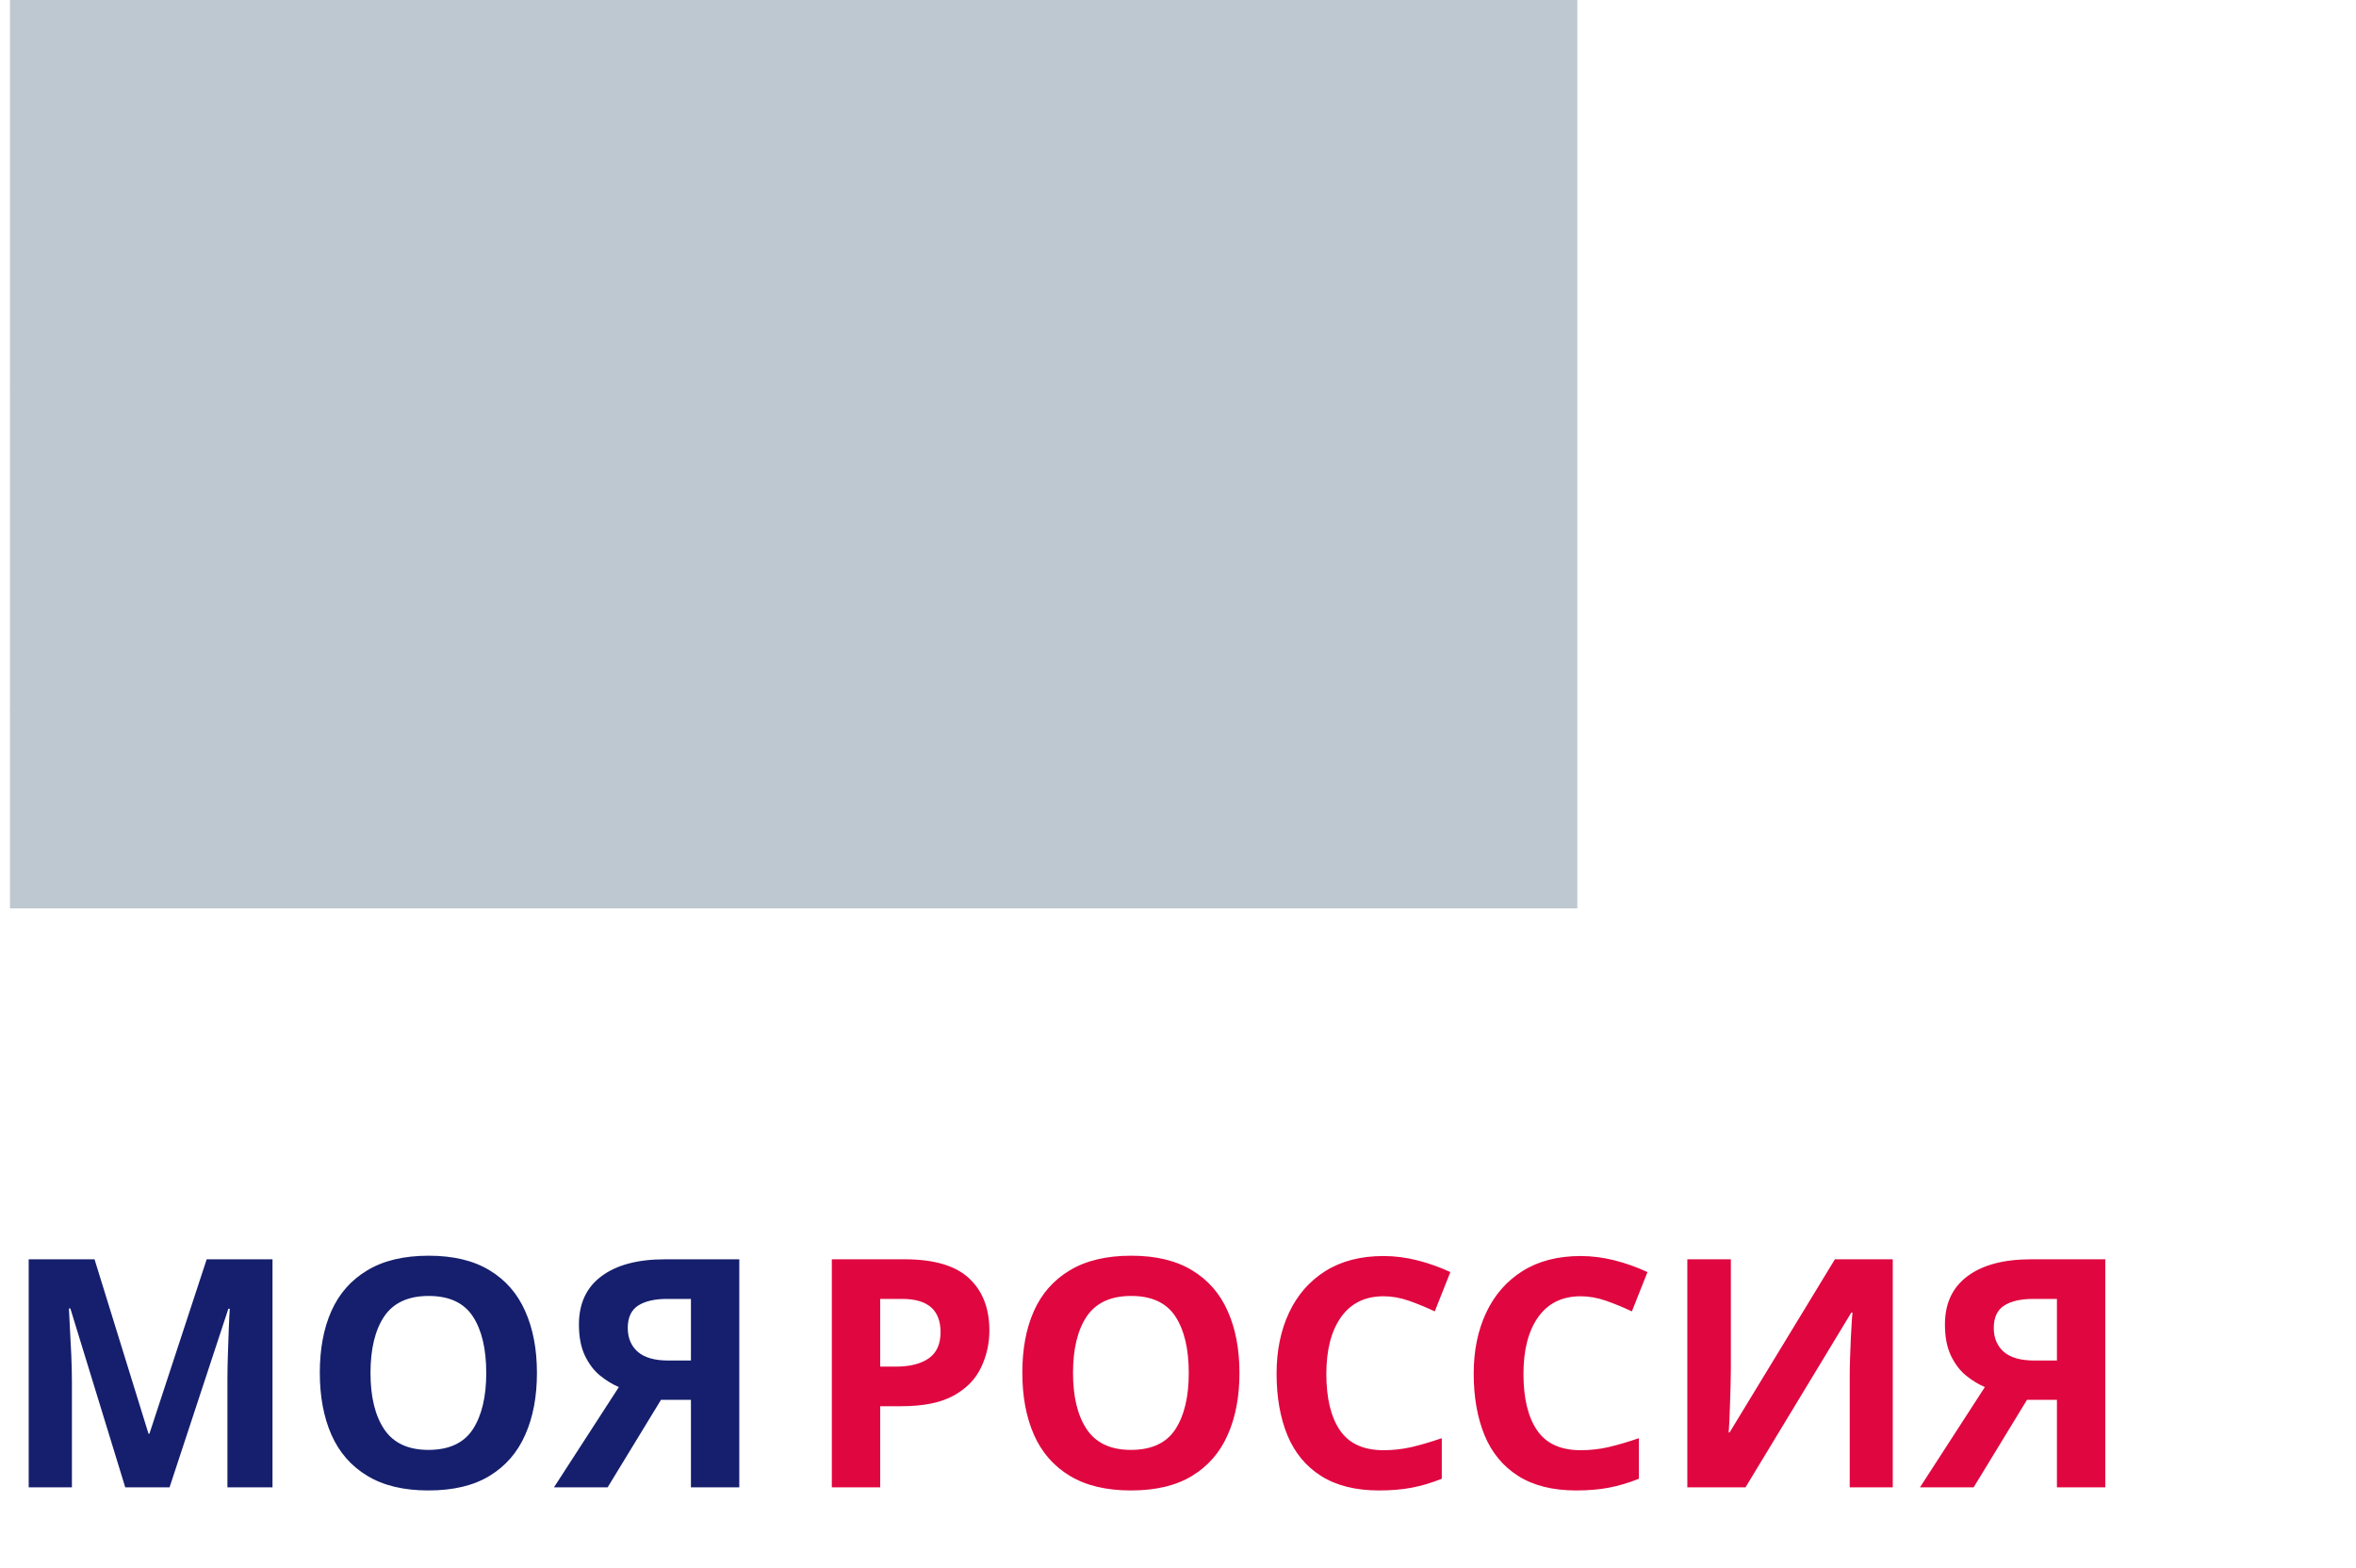
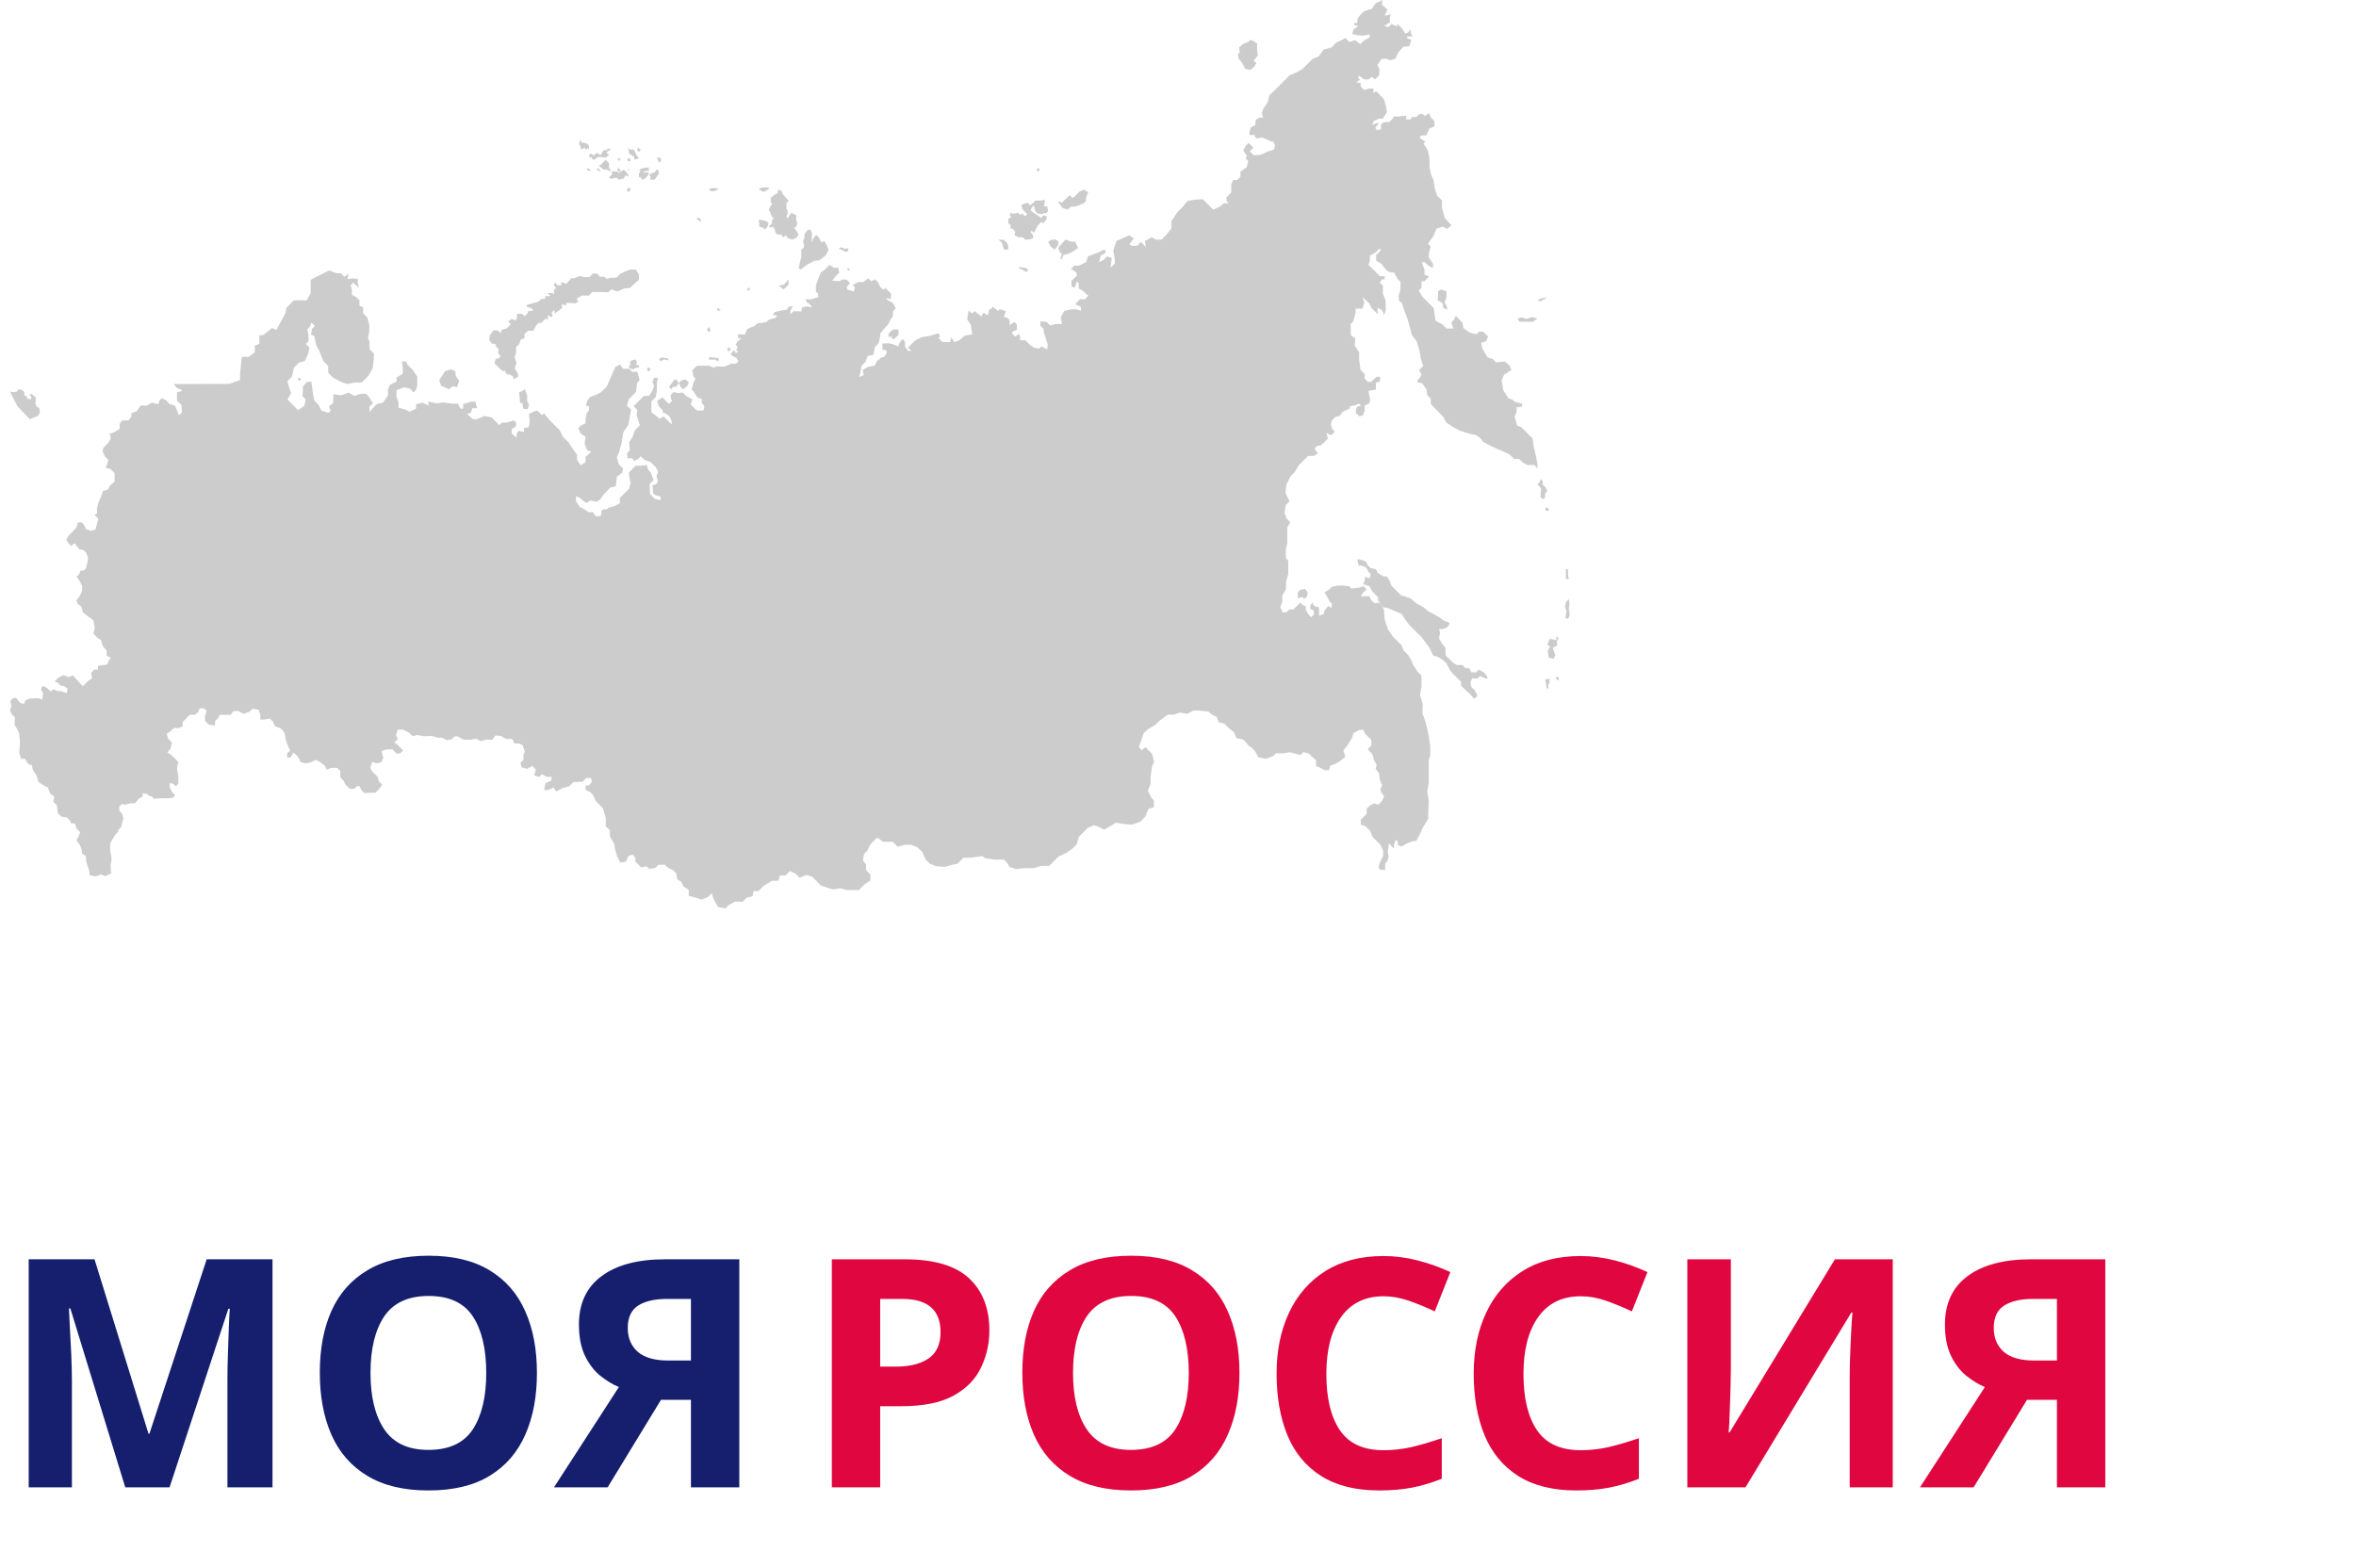
<svg xmlns="http://www.w3.org/2000/svg" width="236" height="157">
  <g fill="none" fill-rule="evenodd">
    <text font-family="Montserrat-Bold, Montserrat" font-size="32" font-weight="bold">
      <tspan x="0" y="149" fill="#151F6D">МОЯ</tspan>
      <tspan x="80.448" y="149" fill="#E00640"> РОССИЯ</tspan>
    </text>
    <g fill="#CCC">
      <path d="M106.048 20.318L106 20.14l.36.156.18-.168.252-.234.372-.347.228.257h.12l.3-.279.276-.302.528-.223.384.268-.216.559v.313l-.252.234-.396.168-.432.156h-.432l-.324.302-.516-.168-.264-.357zm-1.663-.231h-.657l-.215.23-.339.251-.246-.262-.595.197.041.393.154.164.226.24.154.164-.226.197-.308-.284-.164.175-.225-.24-.513.109-.226-.131-.102.284.164.175-.308.175v.415l.246.262-.061.306h.225l.288.306-.083.35.37.197.492.021.205.219h.37l.43-.131v-.35l-.267-.262.144-.153.215.23.38-.733.359-.382.154.164.328-.35.102-.328-.369-.131-.246.262-.307-.24-.37-.24-.37-.285.124-.284.195-.208.154.557.236.252.4.076.246-.109h.205l.205-.218-.103-.46h-.328l.082-.393V20zm.937 3.938l-.322.197.25.494.41.284.34-.457v-.37l-.25-.173zm.918.529l-.24.277.136.374.23.265-.146.385.126.145.188-.458.482-.12.419-.193.565-.386-.293-.626h-.398l-.565-.217-.262.277zm-5.407-.26l-.3-.265L100 24l.35.309.217.691H101v-.382zm-11.452 8.751l-.381.41v.278h.32l.103.267.268-.133.309-.334V33h-.392zM103.977 16.8l-.136.251.148.149.17-.149zm-1.17 10.052l-.614-.092-.193.114.355.115.452.25.193-.182zm-17.864.011l-.09.137.204.137.09-.16zm-.657-2.091l-.286.137.4.16.286.16.314-.07-.086-.296-.314.068zm-2.972-.447v-.35l.025-.625-.174-.35-.248.025-.347.425.025.375-.149.25.1.675-.298.3.025.675-.149.575-.124.575.223.125.471-.375.273-.175.62-.325.496-.05.62-.475.297-.575-.198-.5-.223-.375-.298.125-.297-.525-.224-.225-.272.325zm-2.027-3.003l-.19.222-.167.302-.147-.06.105-.383V21l-.461.141s-.273.06-.336.08l-.378.121-.147.302-.084.262-.188.222.063.261-.357.262.168.141.251-.08.21.281.021.262.189.222.483.04.063.261.335-.2.168.26.461.162.441-.201.21-.282-.168-.323-.273-.362.21-.141.084-.342-.105-.383.042-.382-.503-.262zM78.958 28l-.416.5-.542.125.5.375.5-.5zm-4.026.84l-.114.183.16.137.204-.297zm-1.818 5.941l-.273.137s.113.342.113.297c0-.046.205-.092.205-.092l-.045-.342zm-2.046-2.021l-.25.206.136.274.228-.046zm.006 3.012l-.074.25h.63l.333.206.037-.342-.37-.046zm-1.176-13.977l-.137.137.16.09.25.183.068-.228zM68.28 38.09l-.28.274.16.363.28.273.4-.333.16-.394-.36-.273zm-.79.004l-.235.344-.255.312.234.25.192-.25h.297l.277-.375-.255-.375zm-1.217-2.288l-.273.183.182.205.363-.183.455.092-.121-.206zm-1.353.966l-.113.296.182.16.204-.25zm-1.6-.702l-.235.186.085.21-.17.255.042.163.384.116.361-.186.213.023v-.232l-.34-.093.17-.21-.192-.302-.234.093zM52.583 39l-.333.205-.25.103.063.666.041.36.23.076.083.539.437.051.146-.436-.208-.436.02-.487zm-7.429-2l-.564.179-.334.508-.256.388.18.567.41.179.384.179.36-.298.435.09.231-.628-.359-.537-.026-.448zm-15.245.829l-.091.137.16.205.204-.205zm21.131-.319h-.25l-.272-.403-.158.09-.476-.447-.363-.379.136-.402.363-.111.135-.223-.249-.2.023-.537-.159-.044-.158-.402-.34-.022-.272-.38.09-.49.363-.491.43.045.137.156.158.067.068-.29.521-.157.408-.423-.272-.29.363-.224.408.157.113-.335v-.335h.521l.25.246.26-.257.056-.234.567-.112-.193-.19-.487-.167v-.178l.567-.157.589-.156.294-.29h.386v-.267l.543-.023-.294-.29.476-.022.181.178-.023-.446.227-.223-.25-.29.16-.246.271.268h.34v-.335l.499.179.249-.268.25-.29h.316l.544-.245.385.134h.567l.374-.369.441.034.204.29h.476l.227.223.408-.111h.566l.374-.369.442-.234.589-.223h.544l.317.49v.536l-.476.424-.43.402-.567.045-.68.312-.611-.223-.295.29-.702-.022h-.907l-.34.357h-.702l-.521.29.159.357-.363.133-.43-.044h-.386l-.045.245-.408-.111v.401l-.408.29-.34.246v-.38l-.272.246.068.446h-.272l-.192-.19v.547l-.198-.195-.255.25-.216.213h-.294l-.227.29-.294.49h-.476l-.385.313v.424l-.386.156-.136.447-.317.312v.558l-.158.401.203.58-.18.58.249.38.113.402-.136.134-.385.178v-.29zm20.484-18.684l-.318.037-.206.123.318.188.428-.084.254-.151zm4.776-.038l-.3.17.233.132.25.141.517-.273v-.189z" />
      <path d="M77.938 19l-.046.35-.277.141-.415.316v.439l.17.193-.224.254-.146.325.2.315.077.316.354.351.323-.35h.215l.323-.211.385-.14-.108-.422v-.526l.231-.228-.192-.22-.393-.447-.138-.35zm-1.628 3.04L76 22l.055.431v.275l.4.118.163.176.246-.265.136-.382-.236-.196zm-4.4 8.828l-.122.122.16.142.264-.075zm-5.929-15.094l-.188.056.15.208v.188h.264v-.358zm-.271 1.266l-.1.22-.369.1-.241.18.184.12-.085.28.156.06h.312l.249-.35.184-.26-.064-.39zm-1.524-.125L64 17.02l.356.198.644-.132v-.302h-.373z" />
      <path d="M64.472 17.266L64.268 17l-.155.177-.113.258v.323l.24.048.056.194.296-.08.19-.218.14-.162.078-.266h-.211zm-1.524 1.554l-.122.123v.236h.254l.094-.302zM62 17.319l-.17-.154h-.537v.33l-.293.263.17.154.586-.11.22.198.512-.11.146-.308.366.11-.195-.395-.33-.297zm1.92-2.531l-.113.226.198.198.188-.188zM63.5 15H63v.367l.531.347V16l.469-.143-.281-.388zm-1.34.863h-.263l-.057.057.216.217z" />
      <path d="M61.986 16.811l-.179.18.179.198.207-.02zm.882-.915v.245h.264l-.057-.282z" />
      <path d="M62.892 15.891v.218h.216l-.17-.17zm-.024 1.099l.094.095.17-.17z" />
      <path d="M62.887 15.859v.264l.226.018v-.282zm-.014-.982l.132.246.122-.123-.122-.123zm-2.6 1.555l-.273.203.473.351L61 17v-.649L60.636 16z" />
      <path d="M60.859 16.868l.094.264h.188v-.226zm-.393-1.776l-.153.132v.144l-.176.152-.313-.191-.26.118v.158l-.32-.197-.244.079.076.316.23-.066v.21l.244.053.221-.19.313-.113.26.066h.381l.275-.237-.26-.223.176-.152-.298-.151zm-1.879-.79h-.294L58.12 14l-.12.419.153.267.06.314.347-.21.12.21.227-.163L59 15v-.349l-.153-.267h-.14zm.375 2.571h-.16l.057.236.338.018zm.982-.062l-.17.17.132.132.32.076-.207-.208z" />
      <path d="M60.812 14.877v.246H61l.188-.189zm66.154-4.604l.2-.73.766-.743.852-.856.389-.39.752-.328.54-.314.5-.504.515-.516.627-.252.451-.654.853-.252.451-.479.552-.252.351-.201.401.403.577-.176.514.39.339-.34.602-.327v-.303l-.602.126-.702-.05-.452-.126.15-.453.477-.328-.401-.1V2.29l.276.025.05-.453.25-.352.352-.353.602-.226h.175l.452-.63s.426-.126.577-.277c.15-.15 0 .428 0 .428l.326.277.25.252-.276.579s.377 0 .527-.151c.15-.151 0 .302 0 .302v.529l-.577.378.452.075.276-.277.589.227v-.265l.464.466.326.504.276-.076.275-.352v.327l.176.403h-.527v.202l.427.125-.226.655-.577.05-.526.58-.276.604-.527.176-.376-.151h-.476l-.427.63.188.377v.642l-.413.416-.327-.252-.326.252h-.476l-.276-.227-.25-.15-.038.238.188.19-.226.1-.15.151.438.076v.34l.339.34.552-.152h.376l.025.479.226-.227.388.39.414.416.2.73.101.58-.401.654h-.376l-.527.226-.175.403.426-.176h.276l-.401.479.25.251.326-.126v-.478l.301-.227.54-.012.313-.315.15-.252.377.025.3-.05.552-.025v.352h.451l.126-.239h.439l.263-.264.326-.05.276.226.401-.302.188.44.364.366v.529l-.502.201-.326.705h-.526l-.15.226.589.39-.189.19.427.654.175.806v.906l.15.706.252.604.125.806.25.78.477.428v.73l.251 1.008.426.478.276.277-.426.378-.451-.227-.627.202-.326.755-.527.755.276.277-.2.705v.378l.426.655v.403l-.477-.227-.351-.353-.301.026.276.73v.478l.464.214-.464.466h-.301v.655l-.276.277.376.63.301.301.351.353.477.478.1.706.075.554.69.365.414.415h.702l-.188-.428v-.214l.238-.24.176-.377.652.655.125.579.652.453.646.145.257-.258h.414l.489.49-.201.48-.502.15.15.605.528.88.463.114.364.365.853-.1.501.402.176.454-.301.201-.426.277-.251.554.175 1.007.502.78.439.164.213.215.727.176v.302l-.552.076v.453l-.2.453.25.907.427.176.652.654.476.454.1.805.252 1.058.125.68v.503l-.276-.377h-.727l-.464-.24-.364-.365h-.501l-.452-.453-.877-.403-.828-.352-.953-.504-.276-.378-.451-.302-.502-.1-1.078-.328-.702-.378-.677-.453-.326-.604-.728-.73-.501-.529v-.529l-.351-.352-.076-.58-.426-.604-.464-.1v-.215l.213-.214.176-.377-.238-.416.225-.226.188-.19-.25-.755-.126-.805-.3-.932-.477-.63-.2-.83-.226-.781-.251-.63-.301-.931-.301-.252-.025-.504.175-.604v-.78l-.3-.302-.327-.63h-.326l-.313-.113-.288-.29-.352-.452-.526-.328v-.579l.476-.453-.163-.164-.388.39-.552.303v.528l-.15.403.3.277.44.44.413.416h.502l-.05.328-.226-.025-.239.34.314.314v.806l.25.604.05.957-.175.58-.2-.504-.452-.227v.63l-.376-.378-.25-.252-.201-.428-.702-.654.2.554-.2.604h-.678v.403l-.225.83-.276.328.025 1.108.451.302-.075.705.452.705v.756l.137.994.414.416v.453l.351.353.326-.05.289-.265.213-.214h.376l-.025.478-.401.126v.68l-.753.126.176.881-.075.378-.477.201v.529l-.175.478s-.59.139-.477.026c.113-.114-.226-.227-.226-.227v-.327l.1-.328.415-.138-.188-.19-.452.177-.476.076v.226l-.703.328-.35.428-.402.1-.326.328-.125.377.125.479.276.277-.326.352-.527-.201.163.541-.388.39-.352.328h-.3l-.301.277.2.327.15.151-.426.277h-.576l-.565.567-.363.365-.402.68-.426.428-.426.856-.075.83.4.807-.375.377-.126.806.226.58.351.352-.3.503v1.586l-.151.63v.856l.25.277v1.284l-.225.856v.705l-.376.63v.63l-.201.553.226.51h.382l.295-.295h.413l.327-.328.363-.365.251.252.3.15v.328l.24.44.3.303.264-.264v-.403l-.352-.151v-.378l.276-.302v.252l.301.226.15-.05.151.151v.781l.502-.202v-.251l.275-.378.176-.151.276.201.063-.415-.239-.24-.225-.428-.276-.503.451-.252.276-.277.552-.126h.652l.539.063.238.24s.577-.101.702-.101c.126 0 .477-.152.477-.152l.313.315-.238.24-.175.176-.15.277h.877l.1.327.376.378.464-.063.239.239.25.478.075.957.327 1.007.514.743.639.642.25.252.126.428.502.504.35.604.126.353.464.717.389.39v1.058l-.15.907.275.906-.025.932.276.73.2.806.151.73.15.982v.957l-.15.503v2.191l-.15.907.15.931-.05 1.209v.579l-.502.83-.326.706-.376.705h-.326l-.627.252-.526.302-.364-.151v-.34l-.188-.19-.188.429v.466l-.213-.214-.326-.327v.251l-.1.63.1.428-.138.49-.213.215v.654l-.477-.025-.2-.201.175-.58.301-.604v-.503l-.263-.592-.54-.541-.275-.277-.226-.58-.476-.478-.452-.15-.013-.492.314-.315.276-.277v-.503l.35-.353.402-.201.414.138.364-.365.225-.453-.4-.63.2-.528-.251-.554-.05-.58-.351-.478.1-.403-.276-.478-.125-.554-.502-.529.376-.378v-.554l-.313-.314-.364-.366-.1-.327h-.426l-.602.327-.15.504-.402.655-.451.579.2.63-.526.427-.527.303-.451.15-.126.454h-.476l-.477-.277-.35-.126v-.58l-.402-.351-.326-.328-.54-.138-.288.29-.576-.152-.477-.126-.727.1h-.677l-.276.278-.752.277-.753-.151-.313-.617-.364-.365s-.426-.252-.426-.353c0-.1-.477-.478-.477-.478l-.602-.1-.25-.605-.577-.453-.401-.403-.552-.151-.2-.53-.502-.226-.301-.302-1.003-.1h-.527l-.602.327-.752-.126-.577.201h-.627l-.853.63-.4.402-.79.466-.39.39-.275.832-.201.503.276.353.389-.315.313.315.351.352.2.806-.2.428-.15 1.083v.68l-.276.705.376.73.226.226v.706l-.527.15-.339.794-.489.49-.827.303-.928-.075-.677-.126-.502.302-.702.402-.526-.276-.477-.177-.627.277-.526.53-.377.377-.213.743-.439.44-.576.403-.803.378-.614.617-.314.314h-.802l-.728.227h-1.028l-.752.1-.677-.226-.2-.377-.352-.353h-.953l-.878-.126-.35-.227-1.154.164h-.715l-.59.592-.651.15-.627.177-.903-.075-.614-.265-.39-.39-.363-.768-.464-.466-.652-.251h-.627l-.714.188-.49-.49h-.977l-.577-.429-.289.29-.388.39-.314.642-.338.34-.1.655.313.378v.566l.439.44v.605l-.59.39-.564.567h-1.204l-.677-.176-.702.126-.501-.152-.728-.252-.401-.402-.477-.479-.576-.176-.677.277-.427-.428-.539-.24-.439.441h-.551l-.176.53h-.652l-.828.528-.501.504h-.502l-.1.528-.59.139-.413.415-.752-.025-.627.352-.327.328-.727-.126-.225-.378-.276-.503-.138-.516-.389.39-.652.252-.602-.202-.677-.176v-.604l-.526-.328-.201-.453-.426-.277-.1-.604-.352-.328-.47-.207-.307-.309h-.64l-.313.315-.627.1-.251-.251-.552.1-.3-.302-.276-.276v-.378l-.276-.327-.402.125-.275.58-.552.1-.326-.654-.176-.58-.125-.654-.426-.756v-.604l-.402-.378v-.83l-.3-1.008-.427-.428-.276-.277-.288-.617-.314-.315-.426-.176v-.453h.351l.301-.403-.125-.352h-.452l-.376.377-.527.025-.388.013-.414.416-.702.201-.602.327-.276-.402-.527.251h-.426l.15-.68.602-.277v-.352h-.501l-.451-.277-.276.277-.502-.151.163-.592-.364-.365-.501.302-.552-.15-.138-.441.314-.315v-.479l.125-.352-.2-.63-.377-.176h-.451l-.226-.453h-.627l-.501-.303-.552-.05-.3.428h-.628l-.552.151-.451-.251-.552.1h-.677l-.652-.34h-.263l-.289.29-.501.1-.477-.251h-.426l-.577-.177-.852.026-.627-.126-.452.126-.401-.353-.577-.302h-.526l-.176.554.176.378-.352.352.276.176.276.278.339.34-.314.314h-.35l-.427-.428-.652.025-.426.176.175.63-.175.453-.427.126-.501-.126-.2.53.162.364.351.353.238.239.1.428.352.352-.351.479-.326.327h-.552l-.564.038-.289-.29-.2-.409h-.257l-.27.271h-.439l-.489-.491-.094-.283-.37-.372v-.642l-.313-.315H33.2l-.477.177-.175-.378-.477-.378-.426-.226-.577.277-.526.075-.427-.126-.3-.579-.427-.378-.3.504h-.327v-.403l.301-.302-.2-.428-.251-.655-.1-.68-.377-.453-.602-.227-.175-.427-.326-.328-.602.101h-.351v-.479l-.176-.503-.614-.114-.313.315-.577.202-.502-.277h-.526l-.251.377h-1.104l-.125.277-.326.328-.05.478-.615-.113-.363-.365v-.504l.163-.491-.264-.264h-.426l-.176.403-.326.239h-.489l-.388.39-.326.327v.454l-.427.176-.451-.025-.326.327-.401.277.162.491.364.365-.15.655-.326.327.326.202.476.453.301.302-.125.655.138.856v.692l-.264.265-.25-.277-.377-.05.05.453.214.44.313.315-.25.252-.427.05h-.852s-.301.038-.54.038c-.238 0-.188-.189-.188-.189l-.376-.1-.175-.177-.452-.075v.352l-.35.151-.427.504h-.476l-.527.15-.307-.081-.257.258v.416l.263.264.15.478-.125.479-.113.44-.288.29v.176l-.251.227-.552.906v.705l.15.856-.1.655.05.806-.601.277-.402-.176-.576.201L9 87.676l-.075-.478-.276-.831-.05-.605-.402-.276v-.328l-.2-.529-.351-.453.225-.378.15-.428-.375-.403-.126-.453-.426-.05-.088-.264-.313-.315-.552-.076-.351-.352-.1-.806-.352-.327.1-.504-.425-.352-.226-.58-.376-.176-.552-.378-.176-.604-.376-.579-.125-.504-.276-.05-.2-.252-.251-.352-.326.05-.201-.604.075-1.158-.1-.857-.2-.428-.252-.377.05-.756-.3-.277L1 71.184l.15-.454-.125-.503.276-.277.3-.05.402.503.376.126.176-.378.426-.176.577-.025h.3l.377.126.075-.63-.2-.378.1-.327.301.05.276.202.3.277.226-.227.351.151.577.076.426.176.1-.453-.3-.227-.426-.1-.276-.277-.301-.101.376-.403.552-.252.476.201.426-.176.402.428.602.655.551-.554.377-.227-.1-.554.35-.352.351.05-.025-.403.928-.125.176-.429.2-.251-.426-.202v-.529l-.401-.453-.15-.579-.377-.227-.401-.453.15-.529-.15-.78-.477-.353-.551-.428-.176-.579-.376-.302-.125-.352.326-.378.25-.554v-.529l-.275-.504-.276-.428.25-.2.151-.379h.301l.226-.201.175-.68.05-.403-.2-.503-.276-.277-.376-.05-.276-.303-.226-.327-.338.29-.264-.265-.225-.378.225-.403.477-.478.326-.378.125-.453.376-.025.276.302.15.377.502.177.477-.151.125-.504.15-.554-.376-.377.251-.177-.025-.428.15-.604.276-.655.2-.554.502-.15.176-.379.476-.402v-.857l-.426-.402-.476-.126.15-.378.125-.403-.35-.352-.226-.504.075-.352.476-.479.276-.503-.125-.454.401-.1.602-.378v-.529l.25-.302.628-.025.276-.328.025-.377.526-.202.427-.579.576.025.502-.302.677.151.1-.377.226-.227.426.201.351.378.552.176.2.454.201.503.301-.302-.05-.73-.451-.403v-.856l.401-.101.125-.126-.551-.226-.326-.378 5.617-.025 1.053-.378v-.655l.176-1.662h.702l.602-.478v-.655l.451-.176v-.856l.402-.025.877-.705.427.2.928-1.736.062-.466.765-.768h1.28l.4-.705v-1.36l.803-.403 1.053-.529.727.277h.427l.35.353.431-.302-.104.528.426-.05.602.025v.403l.125.453-.276-.176-.288-.29-.263.265.125.478v.479l.426.226.326.328v.529l.364.176v.592l.414.415.2.705v.73l-.125.63.15.352.013.768.439.441-.025.554-.1.907-.44.767-.664.668h-.702l-.778.15-.677-.251-.74-.415-.463-.466v-.68l-.477-.479-.225-.529-.176-.503-.326-.554-.175-.932-.351-.15.112-.567.289-.29-.351-.352-.163.44-.238.24.1.554.013.642-.276.277.363.365-.1.554-.351.78-.614.19-.49.49-.187.894-.464.466.15.529.226.654-.364.642.514.517.552.554.627-.454.125-.63-.326-.327.05-.554v-.428l.426-.453h.426l.151 1.133.138.743.439.44.276.58.714.214.214-.214-.176-.428.426-.353.025-.88.778.125.727-.277.602.328.677-.215h.464l.289.29.426.654-.351.353v.554l.313-.39.44-.441.601-.126.501-.73v-.63l.201-.428.652-.327v-.403l.627-.378v-.63l-.1-.603h.426l.138.314.564.567.426.654v.882l-.15.453-.226.226-.376-.377-.527-.126-.802.277v.654l.2.605v.503l.577.151.552.252.627-.302v-.453l.652-.151.627.302-.1-.403.978.176.526-.1.953.125h.552l.276.504h.25v-.453l.803-.252h.427l.175.655h-.476l-.15.453-.377.126.577.528h.401l.753-.327.714.139.778.78.263-.264h.527l.664-.214.264.264-.076.353-.401.276v.428l.477.403.037-.465.213-.214.502.125v-.403l.476-.075.1-.604-.074-.73.451-.227.389-.113.464.465.2-.201.514.642.59.592.476.478.314.642.589.592.401.63.427.579v.503l.35.555.502-.302v-.529l.577-.529-.402-.126-.275-.654.1-.705-.477-.328-.263-.541.238-.24.502-.251V42l.125-.604.226-.302v-.378l-.326-.101.175-.504.276-.352.502-.176.539-.265.188-.189.426-.428.326-.73.251-.604.276-.604.476-.252.301.428h.602l.301.302h.527l.225.856-.25.252-.113.919-.715.718-.2.654.426.378-.15.856-.126.68-.502.755-.175 1.083-.276.957-.2.478.188.668.438.44-.075.403-.552.428-.1.932-.552.151-.652.655-.376.554-.35.201-.628-.126-.376.252-.414-.264-.263-.265-.376-.125v.478l.376.58.376.175.502.353.426-.025.3.428h.452s.188-.34.088-.441c-.1-.1.263-.264.263-.264h.326l.15-.151.628-.177.501-.277v-.529l.226-.226.389-.39.313-.315.15-.604-.125-.53-.05-.478.339-.34.338-.34h.527l.577-.075.162.491.239.24.3.78-.4.402.025.605v.377l.502.504.576.126v-.353l-.564-.163-.213-.214v-.303l-.05-.453.401-.126.15-.327-.15-.478.176-.403-.251-.504-.326-.302-.2-.201-.615-.215-.351-.352-.289.29-.376.176-.2-.277h-.452l-.075-.479.3-.302-.074-.805.35-.554.226-.655.502-.504-.176-.554-.15-.478.063-.516-.364-.365.401-.403.627-.63h.527l.3-.478.201-.529-.175-.428.175-.378h.402l-.126.53v.73l-.1.654-.452.453v1.083l.527.403.301.252.389-.24.388.39.427.404v-.302l-.163-.39-.289-.29-.451-.227v-.201l-.376-.378-.176-.554.527-.353.25.252.402.403.3-.277-.1-.327-.037-.29.288-.29.502.101.414-.063.338.34.652.353-.175.503.163.164.438.44h.678l.1-.402-.276-.378.025-.353-.476-.176-.351-.579-.201-.201.15-.605.226-.503-.2-.202-.126-.63.502-.452h1.178l.602.226v-.15h.978l.652-.278h.477l.25-.252-.25-.377-.301-.101-.251-.252.288-.29c.188-.188.188.19.188.19l.301-.076-.2-.227.138-.315-.213-.214.25-.352.351-.277-.35-.025-.026-.378.702.025.276-.579.69-.264.263-.265.94-.138.239-.24.677-.2.15-.177-.451-.151.25-.252.653-.151.551-.076.126-.276.451-.076-.238.453v.365l.313-.314.778.025.075-.403.502-.1.501.1-.225-.302-.301-.227-.15-.277h.551l.577-.176h.175l-.05-.428-.2-.151v-.605l.125-.402.376-.932.452-.328.4-.428.502.303.377-.05.112.516-.388.39-.326.428.796.044.157-.158h.489l.363.366-.326.327s-.025.327.126.327c.15 0 .551.177.551.177l.126-.428-.226-.227.552-.302h.501l.514-.365.289.29.388-.19.289.29.25.504.302.252.175-.202.263.265.339.34-.05.528-.502-.1.2.2.502.278.314.541-.288.29v.503l-.251.353-.238.49-.289.29-.501.605v.251l-.15.705-.377.378-.15.78-.602.152-.188.566-.414.416-.1.655-.126.453.451-.202-.1-.503.452-.277s.4-.126.627-.126c.225 0 .3-.453.3-.453l.427-.353.401-.15.238-.467-.188-.188-.3-.026.024-.201-.025-.403.376-.025h.301l.427.1.501.202.1-.302.314-.441.263.264v.504l.301.428h.351l-.35-.327.237-.24.464-.465.627-.328.953-.176.753-.227.188.29-.176.176.414.416h.777l.025-.202.076-.276.3.478.527-.201.527-.454s.552-.1.677-.1 0-.454 0-.454l-.075-.503-.376-.58.1-.578.075-.303.301.303.314-.24.263.265.401.277.1-.302.201-.051.2.227.201-.152s-.025-.465.163-.465.239-.24.239-.24l.551.428.176-.176.602.202-.201.616h.288l.289.29v.479l.476-.303.251.252v.554l-.326.101-.2.201.35.353s.276-.126.276-.252.226.226.226.226v.403l.514-.012.49.49.375.253.527.1.226-.226.576.302.05-.478-.25-.831-.15-.378v-.353l-.327-.327v-.453l.627.075.351.353.552-.151h.627l-.125-.655.35-.655.653-.15.476-.026.552.151v-.377l-.59-.265.214-.214.276-.302.476.025.376-.378-.175-.1-.376-.378-.427-.227v-.554l-.175-.15-.251.654-.301-.201v-.53l.552-.503-.075-.352-.527-.328.326-.327h.476l.703-.353.2-.579.928-.352.727-.327s.1.1.1.251-.476.328-.476.328l-.175.68.426-.202.376-.378.477.151-.126.983.426-.403v-.479l-.15-.806.1-.352.226-.63.527-.251.752-.328.451.328s-.213.29-.376.453c-.163.163.176.277.176.277h.551l.352-.403s.4.428.476.503c.075.076-.075-.579-.075-.579l.677-.377.476.252.527-.026.477-.478.501-.63v-.73l.627-.931.527-.53.476-.578.828-.126.69-.038.338.34.702.705.627-.277.451-.365h.49l-.239-.24v-.352l.477-.478v-.831l.225-.428h.377l.326-.328v-.503l.627-.453.15-.605-.25-.252.1-.302-.351-.503.275-.504.264-.264.476.478-.363.365.376.378h.576l.402-.151.552-.252.501-.126.125-.403-.15-.403-.276-.05-.853-.378-.626.101-.15-.352h-.503v-.277l.126-.479.451-.226.05-.53.402-.226h.35l-.15-.428.15-.453.427-.63z" />
      <path d="M130.25 59.087l-.25.24v.629l.425-.152.225.196.25-.217.1-.435-.275-.348zm6.053-2.45l-.173.043-.13-.361V56l.563.149.282.127.151.34.303.298.542.106.13.34.606.382h.325l.26.361.216.574.336.329.64.648.41.106.564.213.541.467.737.404.476.403.628.319.541.319.347.276.606.234-.086.276-.216.212-.412.128h-.325l.087.446-.087.318v.255l.368.553s.347.382.282.446c-.065.063.022.658.022.658l.281.276.433.426.369.233h.563l.324.319h.369l.195.403.476.022.292-.287.51.287.303.382s.108.255 0 .255c-.109 0-.693-.276-.693-.276l-.25.244h-.552l-.173.436.108.424.347.34.26.553-.347.276-.281-.34-.368-.361-.65-.595V68.3l-.433-.424-.412-.404-.281-.361-.347-.659-.433-.404-.455-.254-.433-.128-.368-.765-.802-1.083-.65-.637-.54-.531-.478-.638-.303-.488-.823-.361-.65-.277-.39-.042-.52-.701v-.319l-.562-.552-.303-.553-.607-.19.152-.426v-.318l.498.148.086-.425-.292-.286v-.16l-.287-.281-.417-.144zm18.48 11.427l.087.447.043.425.174.064v-.34l.13-.277V68zm1.076-.238v.196l.282.152v-.327zm-.734-1.941l.5.115.167-.368-.25-.735.458-.253-.083-.53-.709-.114-.208.598.271.149-.23.448zm.853-2.125l-.108.11.087.37.173-.262zm.827-1.84l.108-.688-.152-.424.087-.45.293-.358.076.49-.065.504.087.582-.152.424zm-12.751-32.766v.483l-.054.44.324.176.216.22.027.395L145 31l-.108-.396-.19-.307.19-.506v-.615l-.514-.176zm8.346 2.639l-.4.11.2.325h1.371l.429-.326-.543-.13-.543.174zM154.33 48l-.128.348-.202.183.234.213.138.26-.042.349-.022.444.224.203.245-.126v-.463l.223-.203-.18-.396-.299-.271.021-.348zm.486 2.782v.327l.216.109.152-.196zm2.032 6.242V58h.304l-.087-.415V57zM154.5 29.859l-.5.195.27.153.365-.207.365-.207zm-28.992-25.78L125.251 4l-.224.193-.492.21-.401.33.037.565-.171.14.086.457.32.386.332.631.513.088.348-.285.262-.39-.289-.255.428-.509-.075-.552V4.35zM1 39.222l.389.077.333-.084L1.85 39l.302.042.282.246.011.337.23.063.048.263.357.056.08-.25-.195-.17.167-.146.107.094.341.25v.375l-.047.326.198.285.199.118.071.423-.175.32-.833.368-1.262-1.313z" />
    </g>
-     <path fill="#BDC8D0" d="M1 0h157v91H1z" />
  </g>
</svg>
